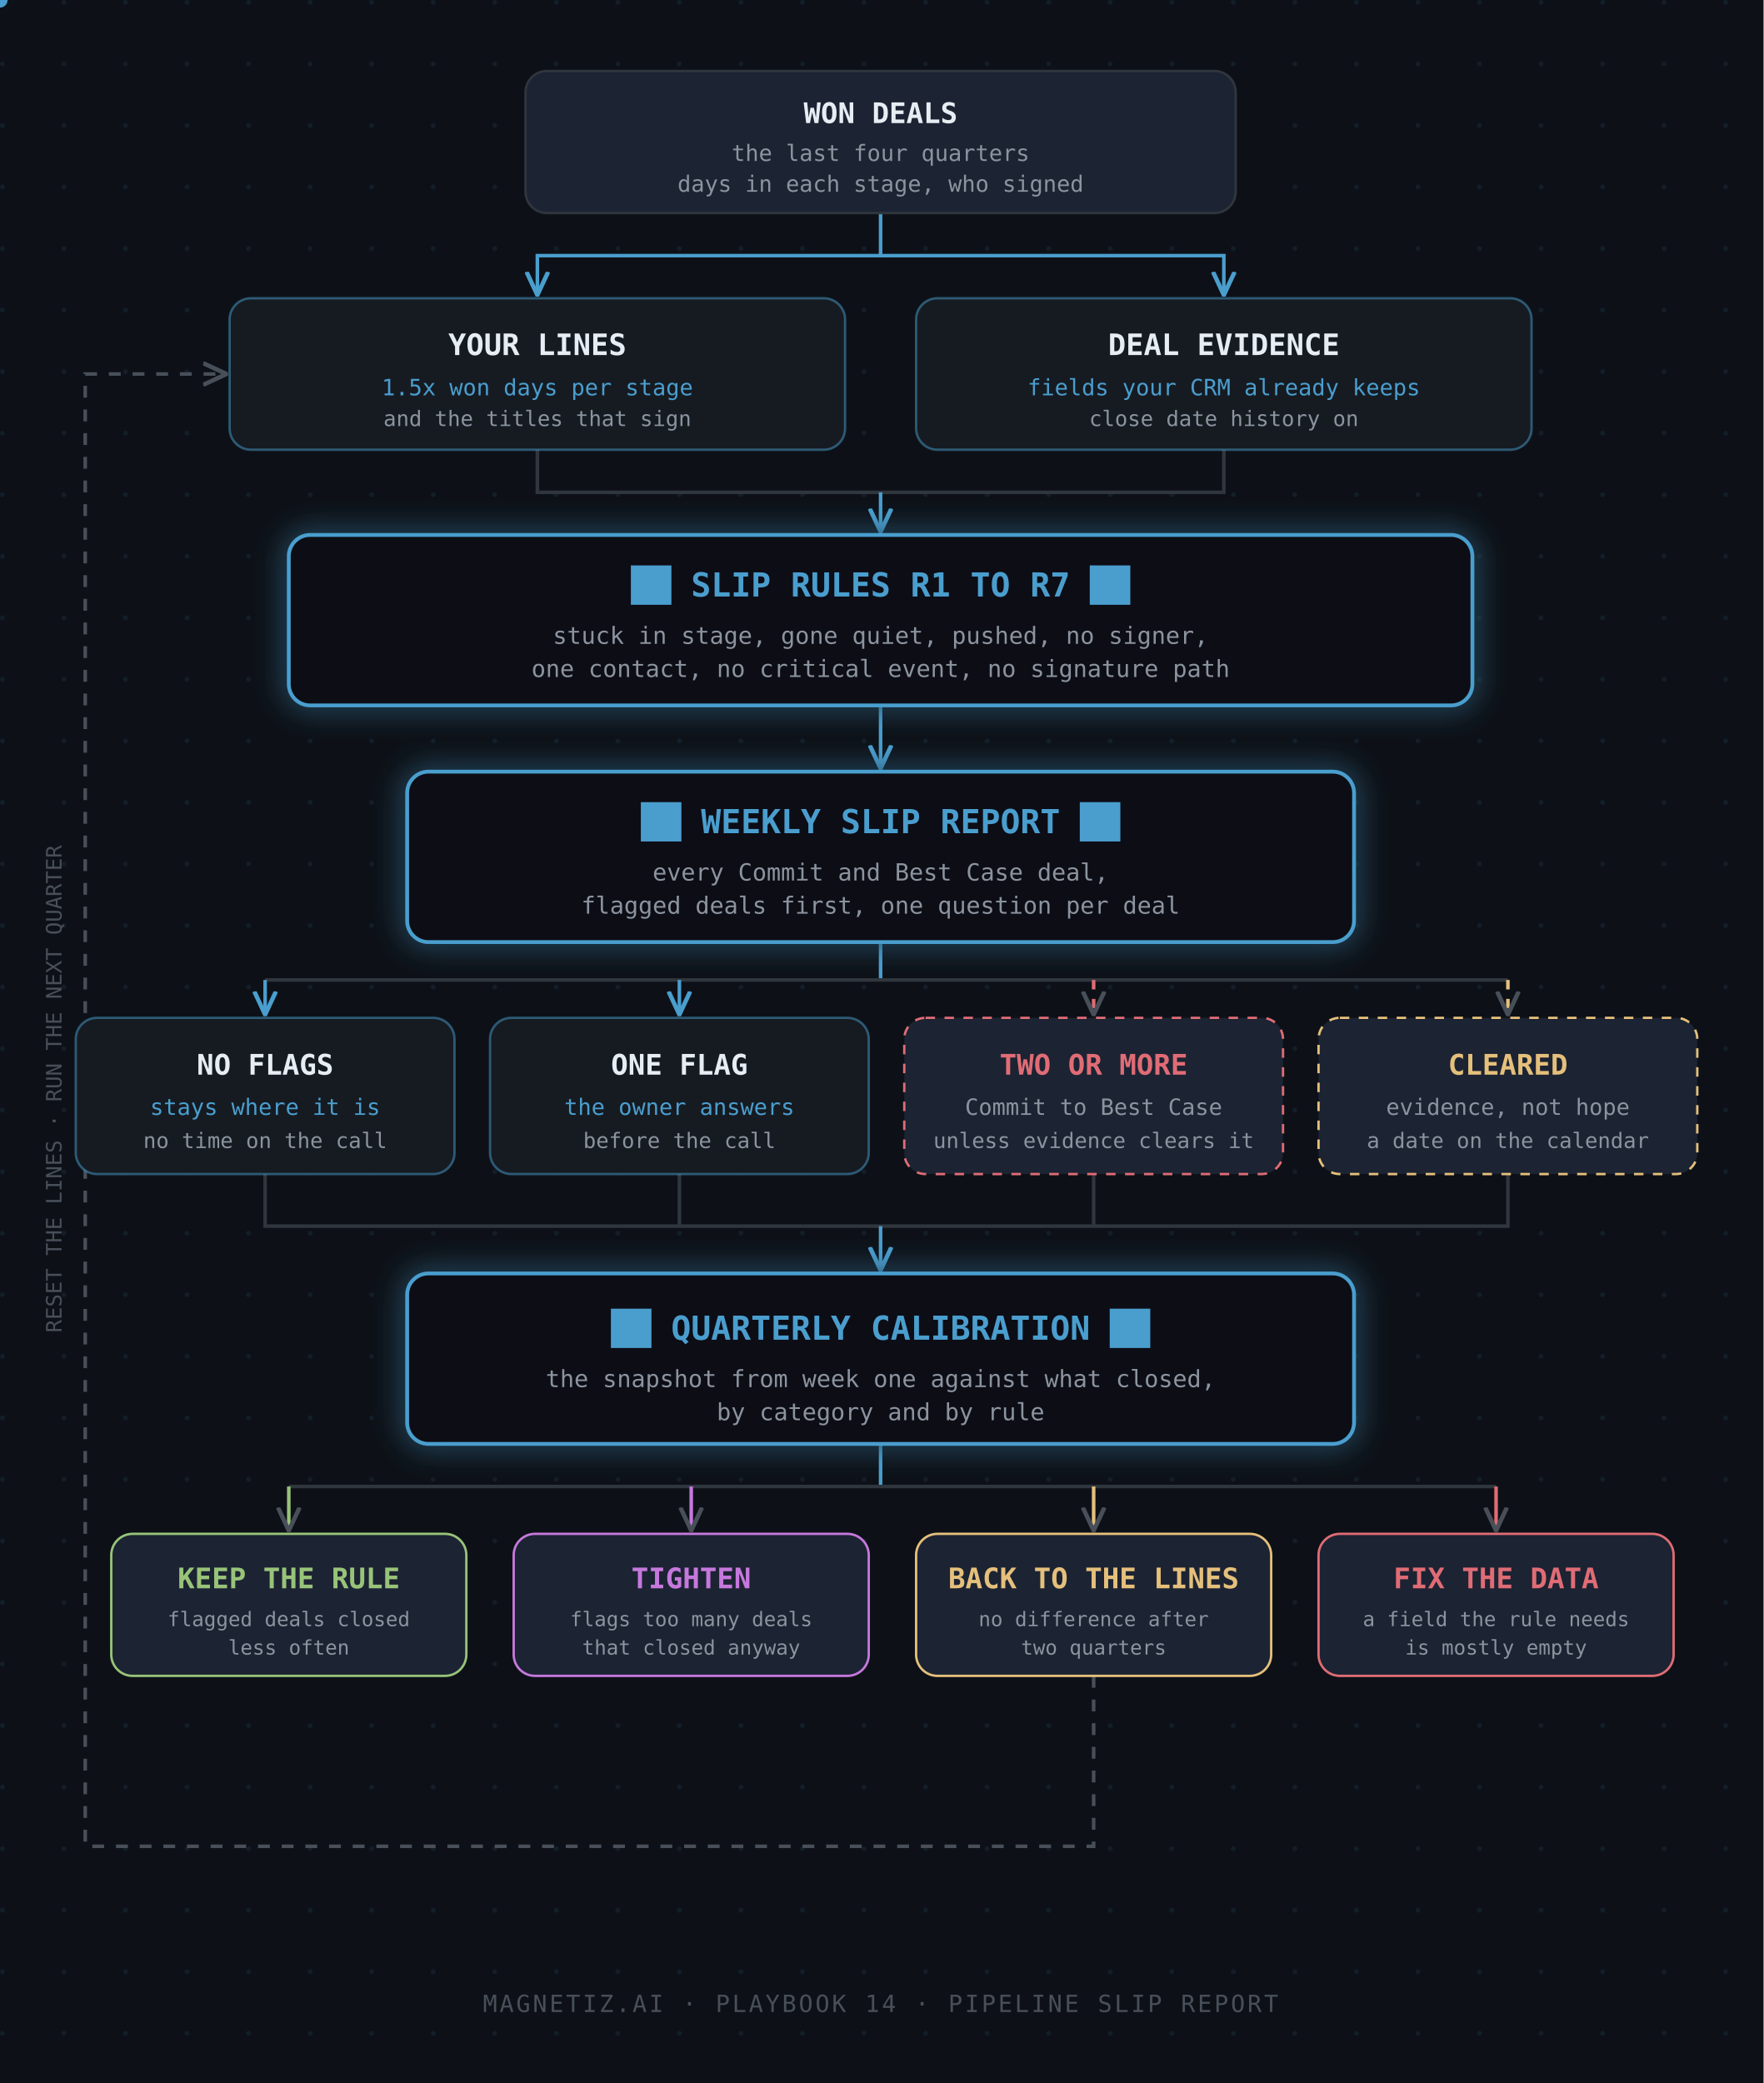
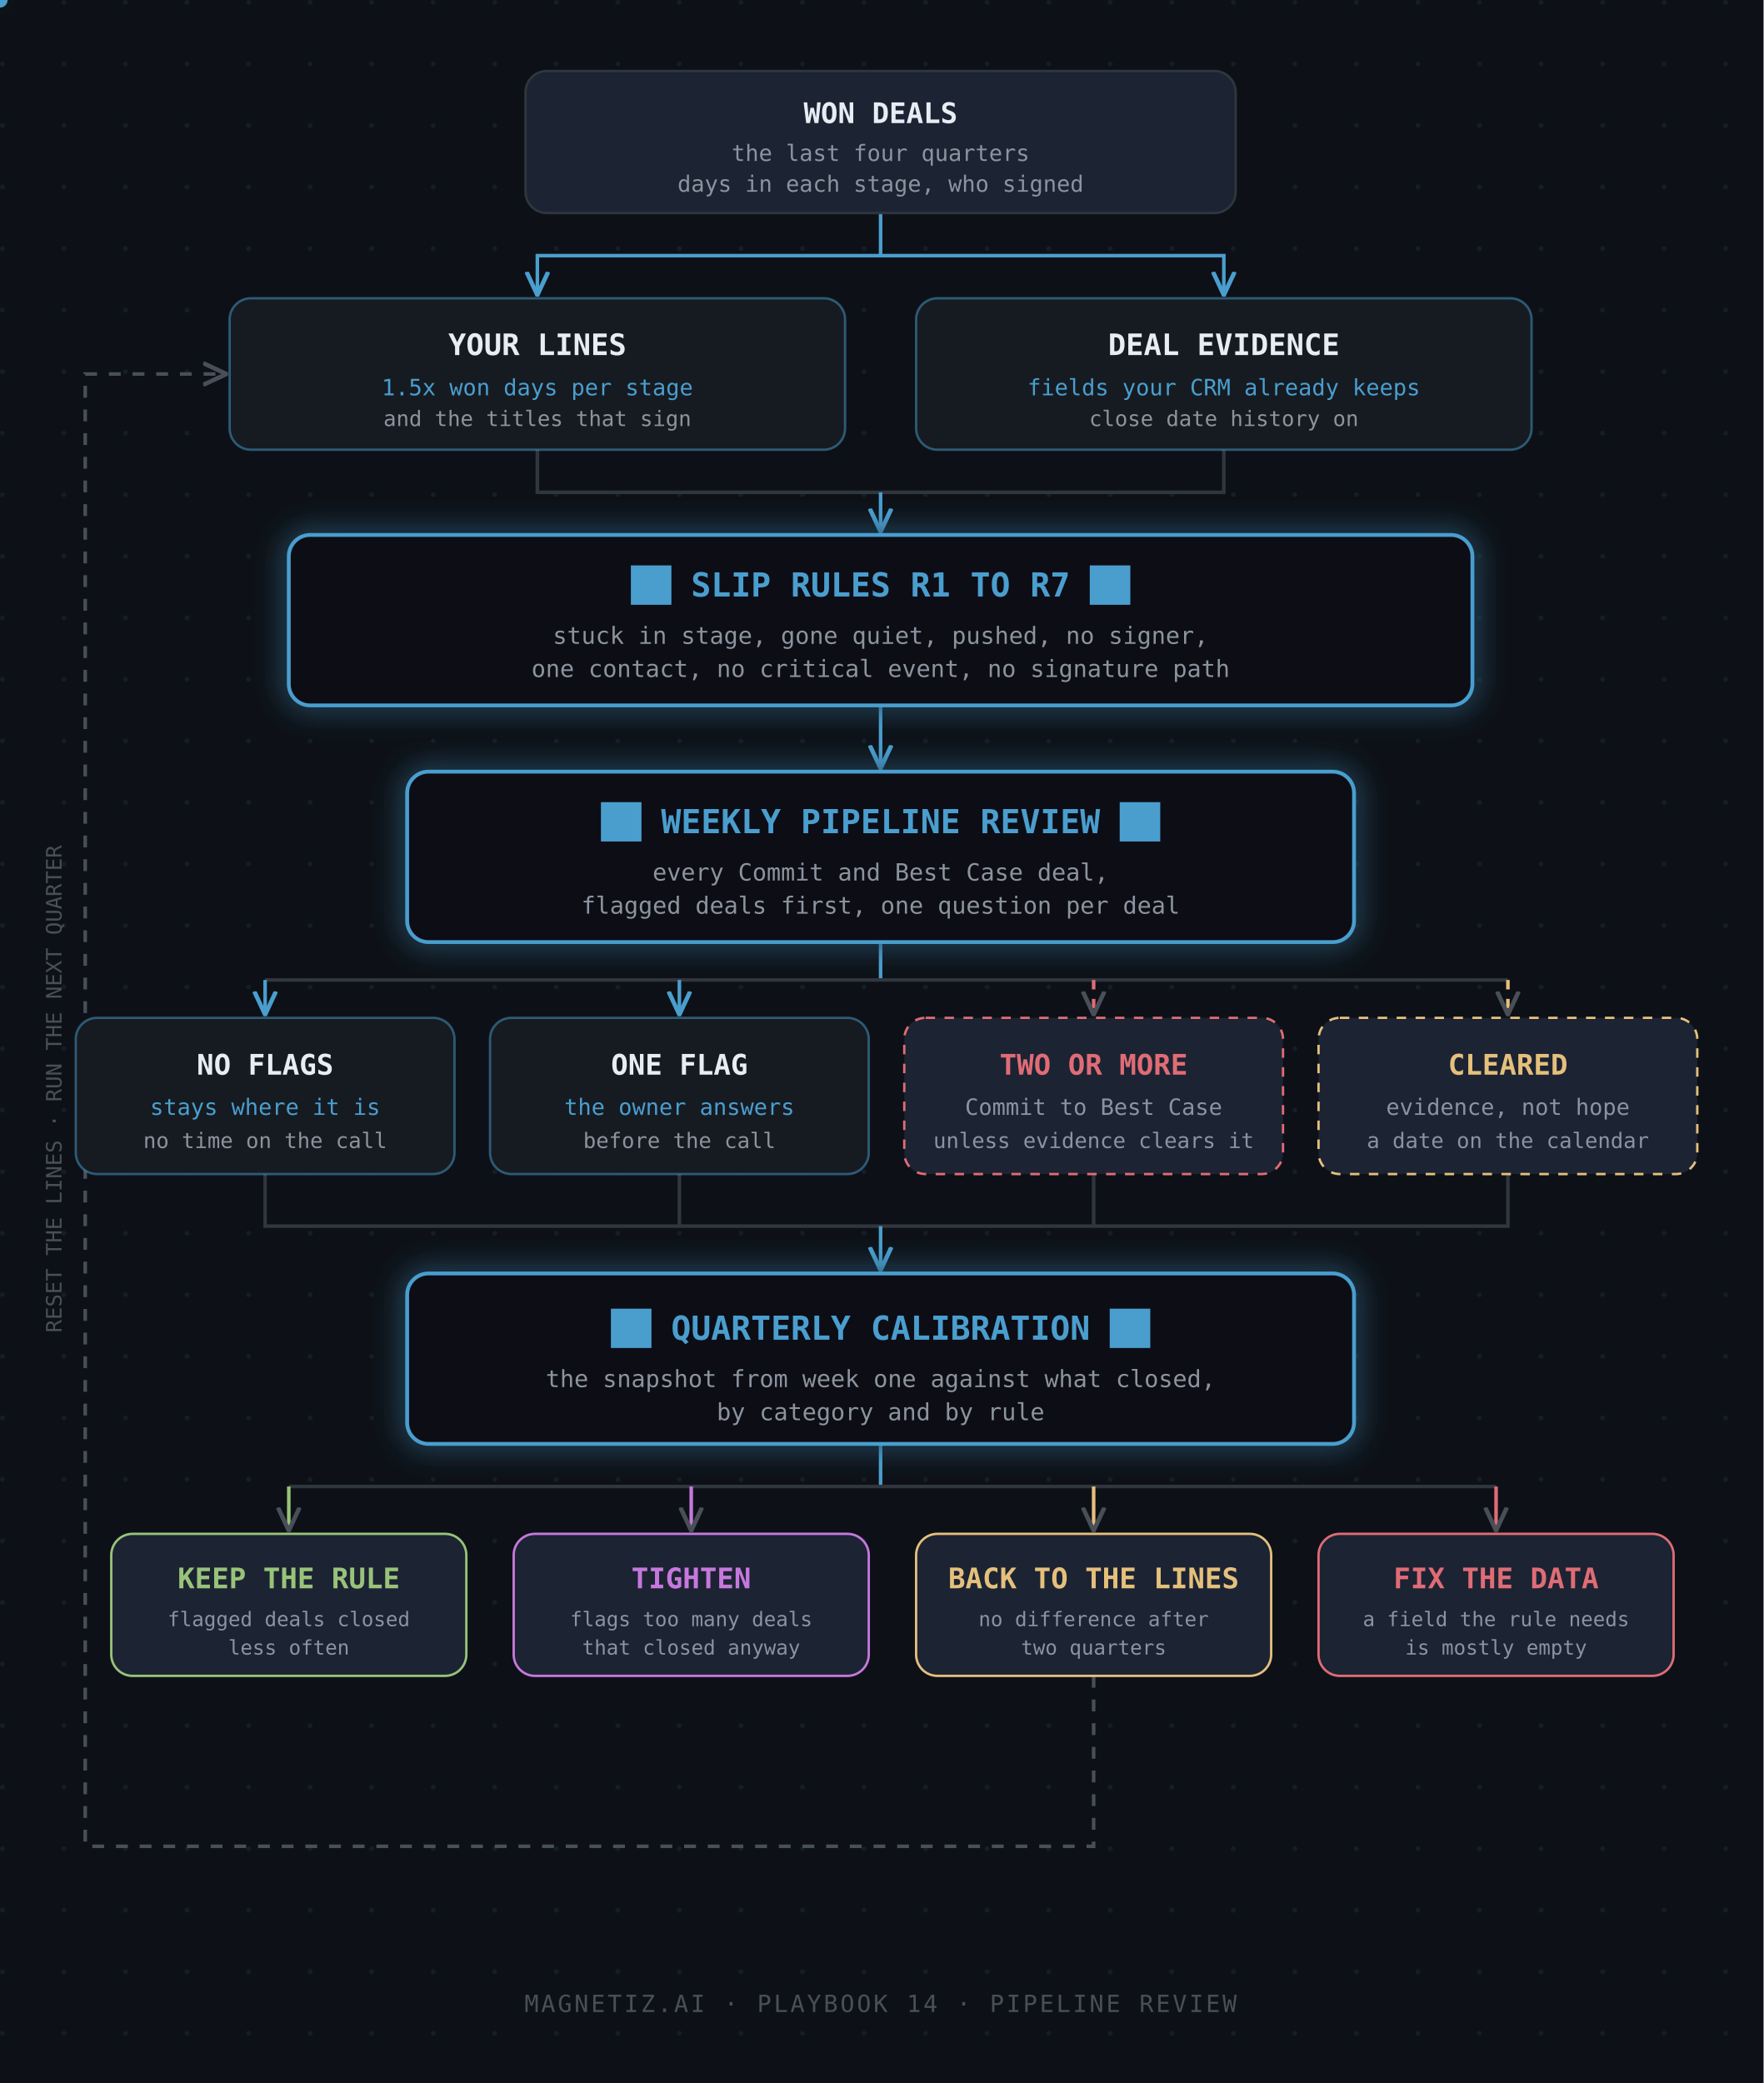
- <svg xmlns="http://www.w3.org/2000/svg" viewBox="0 0 745 880" font-family="ui-monospace, SFMono-Regular, Menlo, 'JetBrains Mono', monospace" role="img" aria-label="The Pipeline Slip Report Playbook workflow diagram">
+ <svg xmlns="http://www.w3.org/2000/svg" viewBox="0 0 745 880" font-family="ui-monospace, SFMono-Regular, Menlo, 'JetBrains Mono', monospace" role="img" aria-label="The Pipeline Review Playbook workflow diagram">
  <defs>
    <marker id="p-arr" viewBox="0 0 8 8" refX="7" refY="4" markerWidth="7" markerHeight="7" orient="auto-start-reverse">
      <path d="M0,0.5 L7.5,4 L0,7.5" fill="none" stroke="#4A9ECE" stroke-width="1.4" />
    </marker>
    <marker id="p-arrdim" viewBox="0 0 8 8" refX="7" refY="4" markerWidth="7" markerHeight="7" orient="auto-start-reverse">
      <path d="M0,0.5 L7.5,4 L0,7.5" fill="none" stroke="#484F58" stroke-width="1.4" />
    </marker>
    <filter id="p-glow" x="-40%" y="-40%" width="180%" height="180%">
      <feGaussianBlur stdDeviation="6" result="b" />
      <feMerge>
        <feMergeNode in="b" />
        <feMergeNode in="SourceGraphic" />
      </feMerge>
    </filter>
    <pattern id="p-dots" width="26" height="26" patternUnits="userSpaceOnUse">
      <circle cx="1" cy="1" r="1" fill="rgba(74,158,206,0.10)" />
    </pattern>
  </defs>
  <rect width="745" height="880" fill="#0d1117" />
  <rect width="745" height="880" fill="url(#p-dots)" />
  <g class="dx" stroke="#30363d" stroke-width="1.5" fill="none">
    <path d="M372,90 V108 H227 V124" marker-end="url(#p-arr)" stroke="#4A9ECE" />
    <path d="M372,108 H517 V124" marker-end="url(#p-arr)" stroke="#4A9ECE" />
    <path d="M227,190 V208 H517 V190" />
    <path d="M372,208 V224" marker-end="url(#p-arr)" stroke="#4A9ECE" />
    <path d="M372,298 V324" marker-end="url(#p-arr)" stroke="#4A9ECE" />
    <path d="M372,398 V414" stroke="#4A9ECE" />
    <path d="M112,414 H637" />
    <path d="M112,414 V428" marker-end="url(#p-arr)" stroke="#4A9ECE" />
    <path d="M287,414 V428" marker-end="url(#p-arr)" stroke="#4A9ECE" />
    <path d="M462,414 V428" marker-end="url(#p-arrdim)" stroke="#E06C75" stroke-dasharray="4 4" />
    <path d="M637,414 V428" marker-end="url(#p-arrdim)" stroke="#E5C07B" stroke-dasharray="4 4" />
    <path d="M112,496 V518 H637 V496" />
    <path d="M287,496 V518" />
    <path d="M462,496 V518" />
    <path d="M372,518 V536" marker-end="url(#p-arr)" stroke="#4A9ECE" />
    <path d="M372,610 V628" stroke="#4A9ECE" />
    <path d="M122,628 H632" />
    <path d="M122,628 V646" marker-end="url(#p-arrdim)" stroke="#98C379" />
    <path d="M292,628 V646" marker-end="url(#p-arrdim)" stroke="#C678DD" />
    <path d="M462,628 V646" marker-end="url(#p-arrdim)" stroke="#E5C07B" />
    <path d="M632,628 V646" marker-end="url(#p-arrdim)" stroke="#E06C75" />
    <path id="n-loopback" d="M462,708 V780 H36 V158 H95" stroke="#484F58" stroke-dasharray="5 5" marker-end="url(#p-arrdim)" />
  </g>
  <circle class="dx" r="3.2" fill="#4A9ECE" filter="url(#p-glow)">
    <animateMotion dur="9s" repeatCount="indefinite" path="M372,90 V108 H227 V190 V208 H372 V398 V414 H462 V496 V518 H372 V628 H122 V646" />
  </circle>
  <g id="n-deals" class="dx">
    <rect x="222" y="30" width="300" height="60" rx="9" fill="#1c2333" stroke="#30363d" />
    <text class="dx" x="372" y="52" text-anchor="middle" fill="#E6EDF3" font-size="12" font-weight="600">WON DEALS</text>
    <text class="dx" x="372" y="68" text-anchor="middle" fill="#8B949E" font-size="9.5">the last four quarters</text>
    <text class="dx" x="372" y="81" text-anchor="middle" fill="#8B949E" font-size="9.5">days in each stage, who signed</text>
  </g>
  <g id="n-lines" class="dx">
    <rect x="97" y="126" width="260" height="64" rx="9" fill="#161b22" stroke="#4A9ECE" stroke-opacity="0.5" />
    <text class="dx" x="227" y="150" text-anchor="middle" fill="#E6EDF3" font-size="12.5" font-weight="700">YOUR LINES</text>
    <text class="dx" x="227" y="167" text-anchor="middle" fill="#4A9ECE" font-size="9.5">1.5x won days per stage</text>
    <text class="dx" x="227" y="180" text-anchor="middle" fill="#8B949E" font-size="9">and the titles that sign</text>
  </g>
  <g id="n-fields" class="dx">
    <rect x="387" y="126" width="260" height="64" rx="9" fill="#161b22" stroke="#4A9ECE" stroke-opacity="0.5" />
    <text class="dx" x="517" y="150" text-anchor="middle" fill="#E6EDF3" font-size="12.5" font-weight="700">DEAL EVIDENCE</text>
    <text class="dx" x="517" y="167" text-anchor="middle" fill="#4A9ECE" font-size="9.5">fields your CRM already keeps</text>
    <text class="dx" x="517" y="180" text-anchor="middle" fill="#8B949E" font-size="9">close date history on</text>
  </g>
  <g id="n-rules" class="dx">
    <g filter="url(#p-glow)">
      <rect x="122" y="226" width="500" height="72" rx="9" fill="#0d1117" stroke="#4A9ECE" stroke-width="1.6" />
    </g>
    <text class="dx" x="372" y="252" text-anchor="middle" fill="#4A9ECE" font-size="14" font-weight="800">██ SLIP RULES R1 TO R7 ██</text>
    <text class="dx" x="372" y="272" text-anchor="middle" fill="#8B949E" font-size="10">stuck in stage, gone quiet, pushed, no signer,</text>
    <text class="dx" x="372" y="286" text-anchor="middle" fill="#8B949E" font-size="10">one contact, no critical event, no signature path</text>
  </g>
  <g id="n-report" class="dx">
    <g filter="url(#p-glow)">
      <rect x="172" y="326" width="400" height="72" rx="9" fill="#0d1117" stroke="#4A9ECE" stroke-width="1.6" />
    </g>
-     <text class="dx" x="372" y="352" text-anchor="middle" fill="#4A9ECE" font-size="14" font-weight="800">██ WEEKLY SLIP REPORT ██</text>
+     <text class="dx" x="372" y="352" text-anchor="middle" fill="#4A9ECE" font-size="14" font-weight="800">██ WEEKLY PIPELINE REVIEW ██</text>
    <text class="dx" x="372" y="372" text-anchor="middle" fill="#8B949E" font-size="10">every Commit and Best Case deal,</text>
    <text class="dx" x="372" y="386" text-anchor="middle" fill="#8B949E" font-size="10">flagged deals first, one question per deal</text>
  </g>
  <g id="n-none" class="dx">
    <rect x="32" y="430" width="160" height="66" rx="9" fill="#161b22" stroke="#4A9ECE" stroke-opacity="0.5" />
    <text class="dx" x="112" y="454" text-anchor="middle" fill="#E6EDF3" font-size="12" font-weight="700">NO FLAGS</text>
    <text class="dx" x="112" y="471" text-anchor="middle" fill="#4A9ECE" font-size="9.5">stays where it is</text>
    <text class="dx" x="112" y="485" text-anchor="middle" fill="#8B949E" font-size="9">no time on the call</text>
  </g>
  <g id="n-one" class="dx">
    <rect x="207" y="430" width="160" height="66" rx="9" fill="#161b22" stroke="#4A9ECE" stroke-opacity="0.5" />
    <text class="dx" x="287" y="454" text-anchor="middle" fill="#E6EDF3" font-size="12" font-weight="700">ONE FLAG</text>
    <text class="dx" x="287" y="471" text-anchor="middle" fill="#4A9ECE" font-size="9.5">the owner answers</text>
    <text class="dx" x="287" y="485" text-anchor="middle" fill="#8B949E" font-size="9">before the call</text>
  </g>
  <g id="n-two" class="dx">
    <rect x="382" y="430" width="160" height="66" rx="9" fill="#1c2333" stroke="#E06C75" stroke-dasharray="4 4" />
    <text class="dx" x="462" y="454" text-anchor="middle" fill="#E06C75" font-size="12" font-weight="700">TWO OR MORE</text>
    <text class="dx" x="462" y="471" text-anchor="middle" fill="#8B949E" font-size="9.5">Commit to Best Case</text>
    <text class="dx" x="462" y="485" text-anchor="middle" fill="#8B949E" font-size="9">unless evidence clears it</text>
  </g>
  <g id="n-cleared" class="dx">
    <rect x="557" y="430" width="160" height="66" rx="9" fill="#1c2333" stroke="#E5C07B" stroke-dasharray="4 4" />
    <text class="dx" x="637" y="454" text-anchor="middle" fill="#E5C07B" font-size="12" font-weight="700">CLEARED</text>
    <text class="dx" x="637" y="471" text-anchor="middle" fill="#8B949E" font-size="9.5">evidence, not hope</text>
    <text class="dx" x="637" y="485" text-anchor="middle" fill="#8B949E" font-size="9">a date on the calendar</text>
  </g>
  <g id="n-check" class="dx">
    <g filter="url(#p-glow)">
      <rect x="172" y="538" width="400" height="72" rx="9" fill="#0d1117" stroke="#4A9ECE" stroke-width="1.6" />
    </g>
    <text class="dx" x="372" y="566" text-anchor="middle" fill="#4A9ECE" font-size="14" font-weight="800">██ QUARTERLY CALIBRATION ██</text>
    <text class="dx" x="372" y="586" text-anchor="middle" fill="#8B949E" font-size="10">the snapshot from week one against what closed,</text>
    <text class="dx" x="372" y="600" text-anchor="middle" fill="#8B949E" font-size="10">by category and by rule</text>
  </g>
  <g id="n-keep" class="dx">
    <rect x="47" y="648" width="150" height="60" rx="9" fill="#1c2333" stroke="#98C379" />
    <text class="dx" x="122" y="671" text-anchor="middle" fill="#98C379" font-size="12" font-weight="700">KEEP THE RULE</text>
    <text class="dx" x="122" y="687" text-anchor="middle" fill="#8B949E" font-size="8.5">flagged deals closed</text>
    <text class="dx" x="122" y="699" text-anchor="middle" fill="#8B949E" font-size="8.5">less often</text>
  </g>
  <g id="n-tighten" class="dx">
    <rect x="217" y="648" width="150" height="60" rx="9" fill="#1c2333" stroke="#C678DD" />
    <text class="dx" x="292" y="671" text-anchor="middle" fill="#C678DD" font-size="12" font-weight="700">TIGHTEN</text>
    <text class="dx" x="292" y="687" text-anchor="middle" fill="#8B949E" font-size="8.5">flags too many deals</text>
    <text class="dx" x="292" y="699" text-anchor="middle" fill="#8B949E" font-size="8.5">that closed anyway</text>
  </g>
  <g id="n-drop" class="dx">
    <rect x="387" y="648" width="150" height="60" rx="9" fill="#1c2333" stroke="#E5C07B" />
    <text class="dx" x="462" y="671" text-anchor="middle" fill="#E5C07B" font-size="12" font-weight="700">BACK TO THE LINES</text>
    <text class="dx" x="462" y="687" text-anchor="middle" fill="#8B949E" font-size="8.5">no difference after</text>
    <text class="dx" x="462" y="699" text-anchor="middle" fill="#8B949E" font-size="8.5">two quarters</text>
  </g>
  <g id="n-data" class="dx">
    <rect x="557" y="648" width="150" height="60" rx="9" fill="#1c2333" stroke="#E06C75" />
    <text class="dx" x="632" y="671" text-anchor="middle" fill="#E06C75" font-size="12" font-weight="700">FIX THE DATA</text>
    <text class="dx" x="632" y="687" text-anchor="middle" fill="#8B949E" font-size="8.5">a field the rule needs</text>
    <text class="dx" x="632" y="699" text-anchor="middle" fill="#8B949E" font-size="8.5">is mostly empty</text>
  </g>
  <text class="dx" x="26" y="460" text-anchor="middle" fill="#484F58" font-size="9" transform="rotate(-90 26 460)">RESET THE LINES · RUN THE NEXT QUARTER</text>
-   <text class="dx" x="372" y="850" text-anchor="middle" fill="#484F58" font-size="10" letter-spacing="1">MAGNETIZ.AI · PLAYBOOK 14 · PIPELINE SLIP REPORT</text>
+   <text class="dx" x="372" y="850" text-anchor="middle" fill="#484F58" font-size="10" letter-spacing="1">MAGNETIZ.AI · PLAYBOOK 14 · PIPELINE REVIEW</text>
</svg>
